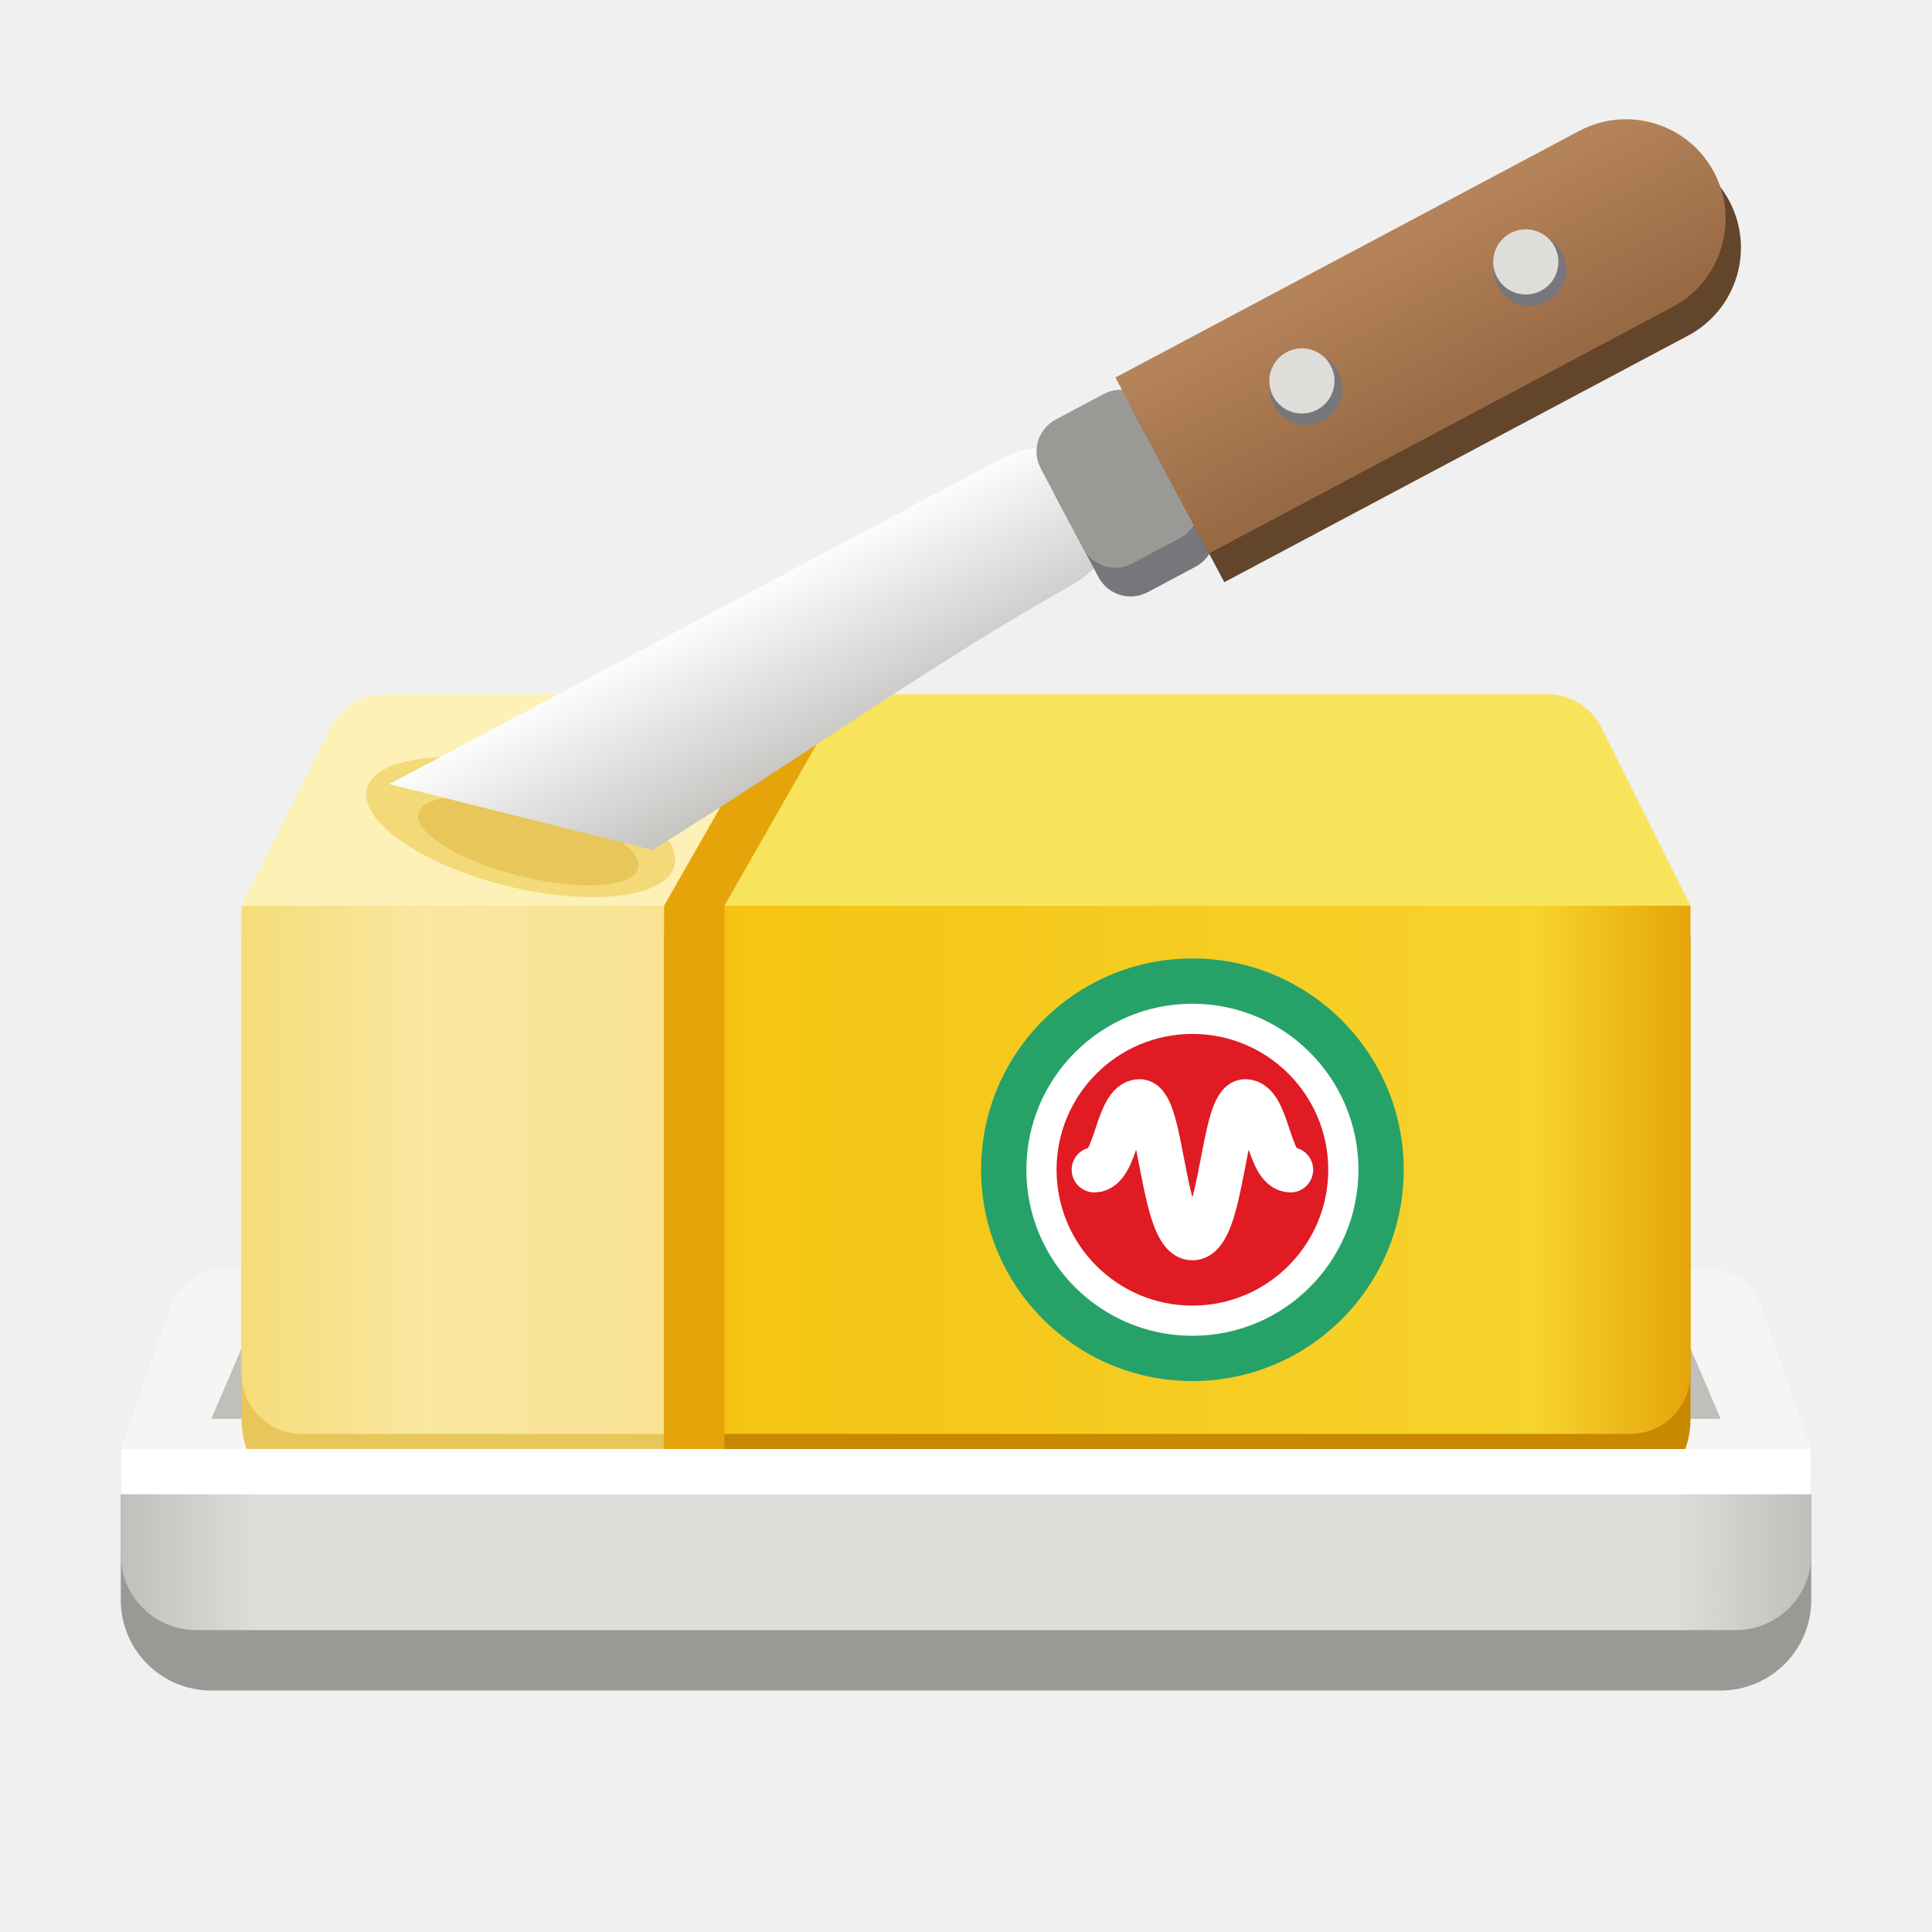
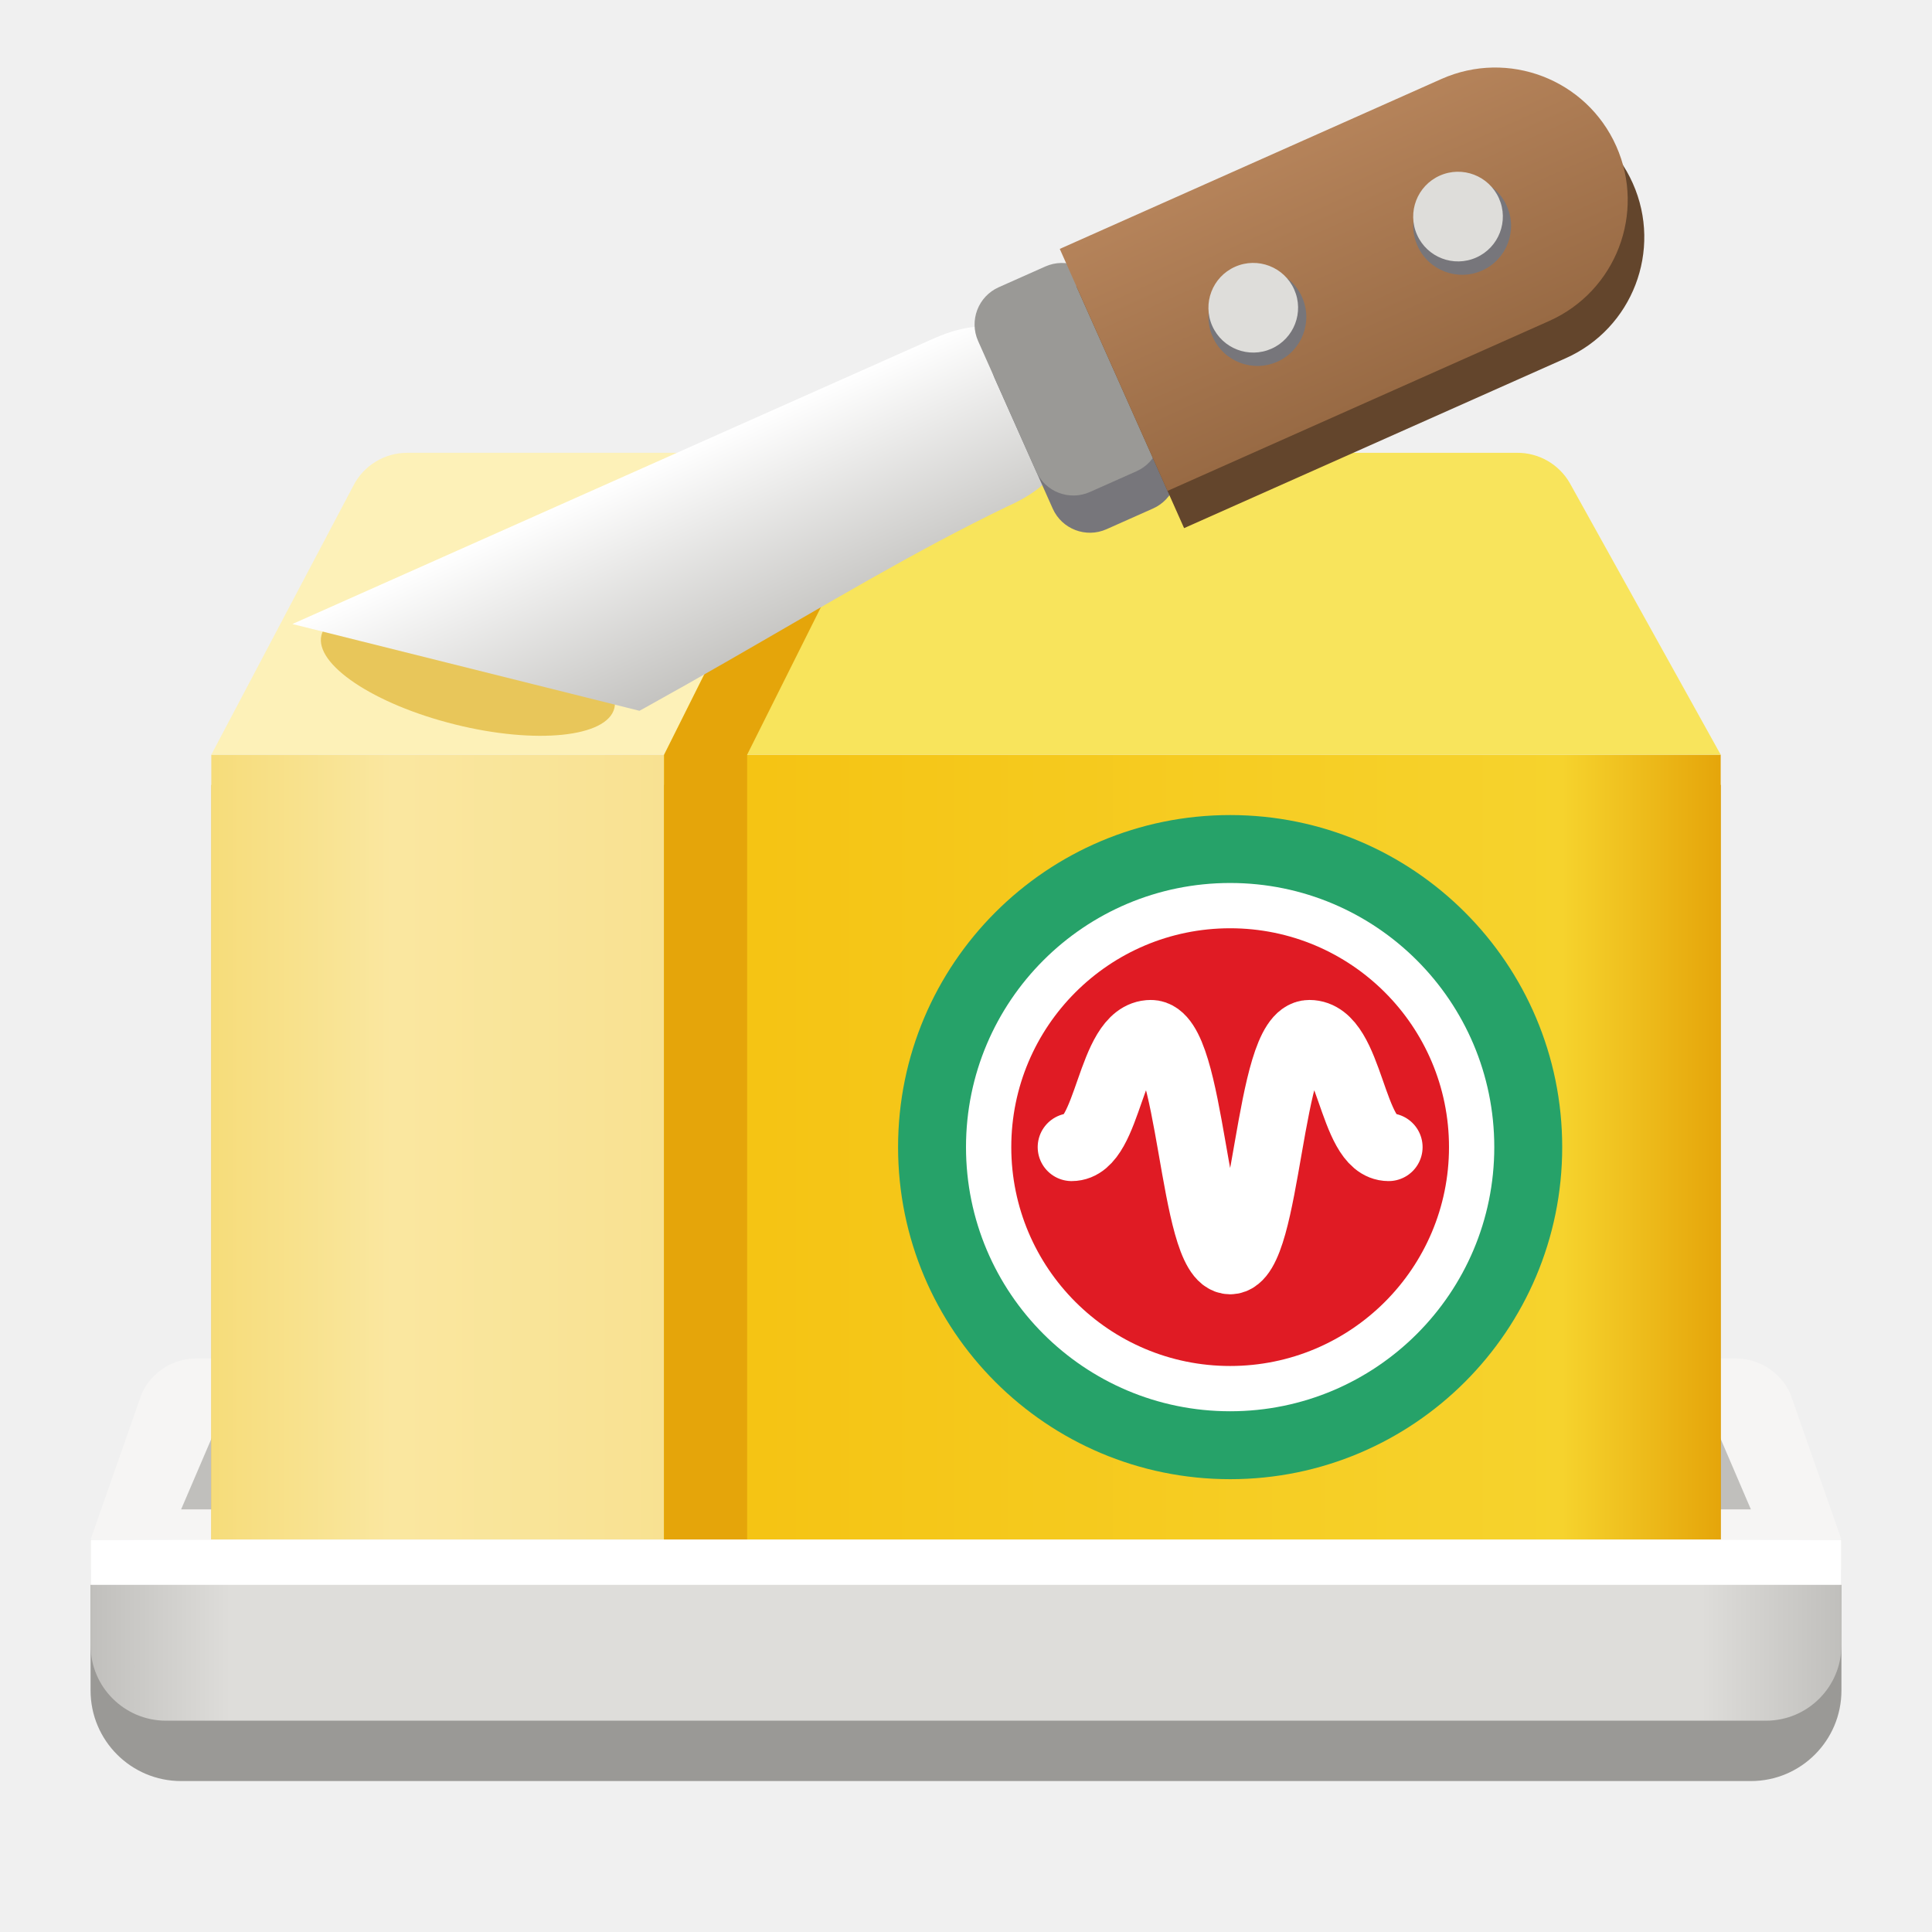
<svg xmlns="http://www.w3.org/2000/svg" width="128" height="128" viewBox="0 0 128 128">
  <defs>
-     <linearGradient id="trayFront" x1="8" x2="120" y1="0" y2="0" gradientUnits="userSpaceOnUse">
+     <linearGradient id="trayFront" x1="6" x2="122" y1="0" y2="0" gradientUnits="userSpaceOnUse">
      <stop offset="0" stop-color="#c0bfbc" />
      <stop offset="0.08" stop-color="#deddda" />
      <stop offset="0.92" stop-color="#deddda" />
      <stop offset="1" stop-color="#c0bfbc" />
    </linearGradient>
-     <linearGradient id="butterFront" x1="16" x2="50" y1="0" y2="0" gradientUnits="userSpaceOnUse">
+     <linearGradient id="butterFront" x1="14" x2="48" y1="0" y2="0" gradientUnits="userSpaceOnUse">
      <stop offset="0" stop-color="#f6dc7a" />
      <stop offset="0.35" stop-color="#fae7a0" />
      <stop offset="1" stop-color="#f8e08e" />
    </linearGradient>
-     <linearGradient id="wrapFront" x1="44" x2="112" y1="0" y2="0" gradientUnits="userSpaceOnUse">
+     <linearGradient id="wrapFront" x1="44" x2="114" y1="0" y2="0" gradientUnits="userSpaceOnUse">
      <stop offset="0" stop-color="#f5c211" />
      <stop offset="0.85" stop-color="#f6d32d" />
      <stop offset="1" stop-color="#e5a50a" />
    </linearGradient>
    <linearGradient id="blade" x1="0" x2="0" y1="-5" y2="6.5" gradientUnits="userSpaceOnUse">
      <stop offset="0" stop-color="#ffffff" />
      <stop offset="1" stop-color="#c0bfbc" />
    </linearGradient>
-     <linearGradient id="handle" x1="0" x2="0" y1="-5" y2="5" gradientUnits="userSpaceOnUse">
+     <linearGradient id="handle" x1="0" x2="0" y1="-6.5" y2="6.5" gradientUnits="userSpaceOnUse">
      <stop offset="0" stop-color="#b5835a" />
      <stop offset="1" stop-color="#986a44" />
    </linearGradient>
    <clipPath id="aboveButter">
-       <path d="M0 0 H128 V79.5 L0 47.5 Z" />
+       <path d="M0 0 H128 V68.5 L0 36.5 Z" />
    </clipPath>
  </defs>
-   <path fill="#f6f5f4" d="M15 84 H113 a4 4 0 0 1 3.6 2.3 L120 96 H8 L11.4 86.3 A4 4 0 0 1 15 84 Z" />
-   <path fill="#c0bfbc" d="M17 87 H111 L114 94 H14 Z" />
-   <g transform="translate(0 -2)">
-     <path fill="#e8c65a" d="M16 64 H54 V102 H22 a6 6 0 0 1 -6 -6 Z" />
-     <path fill="url(#butterFront)" d="M16 62 H54 V97 H20 a4 4 0 0 1 -4 -4 Z" />
-     <path fill="#fdf1b8" d="M25.5 48 H58 L54 62 H16 L22 50 A4 4 0 0 1 25.5 48 Z" />
-     <path fill="#c88800" d="M44 64 H112 V96 a6 6 0 0 1 -6 6 H44 Z" />
-     <path fill="url(#wrapFront)" d="M44 62 H112 V93 a4 4 0 0 1 -4 4 H44 Z" />
-     <path fill="#f8e45c" d="M52 48 H102.5 a4 4 0 0 1 3.5 2 L112 62 H44 Z" />
-     <path fill="#e5a50a" d="M52 48 H56 L48 62 V102 H44 V62 Z" />
-     <circle cx="79" cy="79.5" r="14" fill="#26a269" />
-     <circle cx="79" cy="79.5" r="11" fill="#ffffff" />
-     <circle cx="79" cy="79.5" r="9" fill="#e01b24" />
-     <path fill="none" stroke="#ffffff" stroke-width="3" stroke-linecap="round" stroke-linejoin="round" d="M72.5 79.5 C74 79.5 74 75 75.5 75 C77 75 77 84 79 84 C81 84 81 75 82.5 75 C84 75 84 79.5 85.5 79.5" />
-     <ellipse cx="34.5" cy="56.8" rx="10.5" ry="4" transform="rotate(14 34.5 56.8)" fill="#f3d978" />
-     <ellipse cx="35" cy="57.7" rx="7.5" ry="2.4" transform="rotate(14 35 57.7)" fill="#e8c65a" />
-     <g clip-path="url(#aboveButter)">
-       <g transform="translate(32.5 56.5) rotate(-28) scale(1.2)">
-         <path fill="url(#blade)" d="M-6 -4.5 H34 Q38 -4.5 38 -1.5 V0.5 Q38 3.5 34 3.5 C22 3.8 10 6 -6 6 Z" />
-         <rect x="36" y="-3.2" width="7" height="9" rx="2" fill="#77767b" />
-         <rect x="36" y="-5" width="7" height="9" rx="2" fill="#9a9996" />
-         <path fill="#63452c" d="M42 -3.7 H71 a5.5 5.5 0 0 1 0 11 H42 Z" />
-         <path fill="url(#handle)" d="M42 -5.5 H71 a5.5 5.5 0 0 1 0 11 H42 Z" />
-         <circle cx="51" cy="0" r="2" fill="#77767b" />
-         <circle cx="51" cy="-0.5" r="1.8" fill="#deddda" />
-         <circle cx="65" cy="0" r="2" fill="#77767b" />
-         <circle cx="65" cy="-0.5" r="1.8" fill="#deddda" />
-       </g>
+   <path fill="#f6f5f4" d="M13 90 H115 a4 4 0 0 1 3.6 2.3 L122 102 H6 L9.4 92.3 A4 4 0 0 1 13 90 Z" />
+   <path fill="#c0bfbc" d="M15 93 H113 L116 100 H12 Z" />
+   <path fill="#e8c65a" d="M14 52 H48 V106 H14 Z" />
+   <path fill="url(#butterFront)" d="M14 50 H48 V104 H14 Z" />
+   <path fill="#fdf1b8" d="M27 30 H58 L48 50 H14 L23.4 32.2 A4 4 0 0 1 27 30 Z" />
+   <path fill="#c88800" d="M44 52 H114 V106 H44 Z" />
+   <path fill="url(#wrapFront)" d="M44 50 H114 V104 H44 Z" />
+   <path fill="#f8e45c" d="M54 30 H100.5 a4 4 0 0 1 3.5 2 L114 50 H44 Z" />
+   <path fill="#e5a50a" d="M54 30 H59.5 L49.5 50 V104 H44 V50 Z" />
+   <circle cx="81.5" cy="76" r="22" fill="#26a269" />
+   <circle cx="81.5" cy="76" r="17.5" fill="#ffffff" />
+   <circle cx="81.5" cy="76" r="14.5" fill="#e01b24" />
+   <path fill="none" stroke="#ffffff" stroke-width="4.5" stroke-linecap="round" stroke-linejoin="round" d="M71 76 C73.5 76 73.5 68.5 76.25 68.5 C79 68.5 79 83.5 81.5 83.5 C84 83.5 84 68.5 86.75 68.5 C89.5 68.5 89.5 76 92 76" />
+   <ellipse cx="31" cy="44.5" rx="10" ry="3.6" transform="rotate(14 31 44.5)" fill="#e8c65a" />
+   <g clip-path="url(#aboveButter)">
+     <g transform="translate(30 44) rotate(-24) scale(1.35)">
+       <path fill="url(#blade)" d="M-8 -5 H28 Q32 -5 32 -2 V1 Q32 4 28 4 C18 4.3 8 6.5 -8 6.5 Z" />
+       <rect x="30" y="-4" width="6.5" height="11" rx="2" fill="#77767b" />
+       <rect x="30" y="-6" width="6.5" height="11" rx="2" fill="#9a9996" />
+       <path fill="#63452c" d="M35.5 -4.5 H56 a6.5 6.5 0 0 1 0 13 H35.5 Z" />
+       <path fill="url(#handle)" d="M35.5 -6.5 H56 a6.5 6.5 0 0 1 0 13 H35.5 Z" />
+       <circle cx="43" cy="0.5" r="2.4" fill="#77767b" />
+       <circle cx="43" cy="0" r="2.2" fill="#deddda" />
+       <circle cx="54" cy="0.5" r="2.4" fill="#77767b" />
+       <circle cx="54" cy="0" r="2.2" fill="#deddda" />
    </g>
  </g>
-   <path fill="#9a9996" d="M8 98 H120 V106 a6 6 0 0 1 -6 6 H14 a6 6 0 0 1 -6 -6 Z" />
-   <path fill="url(#trayFront)" d="M8 96 H120 V103 a5 5 0 0 1 -5 5 H13 a5 5 0 0 1 -5 -5 Z" />
-   <path fill="#ffffff" d="M8 96 H120 V99 H8 Z" />
+   <path fill="#9a9996" d="M6 104 H122 V112 a6 6 0 0 1 -6 6 H12 a6 6 0 0 1 -6 -6 Z" />
+   <path fill="url(#trayFront)" d="M6 102 H122 V109 a5 5 0 0 1 -5 5 H11 a5 5 0 0 1 -5 -5 Z" />
+   <path fill="#ffffff" d="M6 102 H122 V105 H6 Z" />
</svg>
